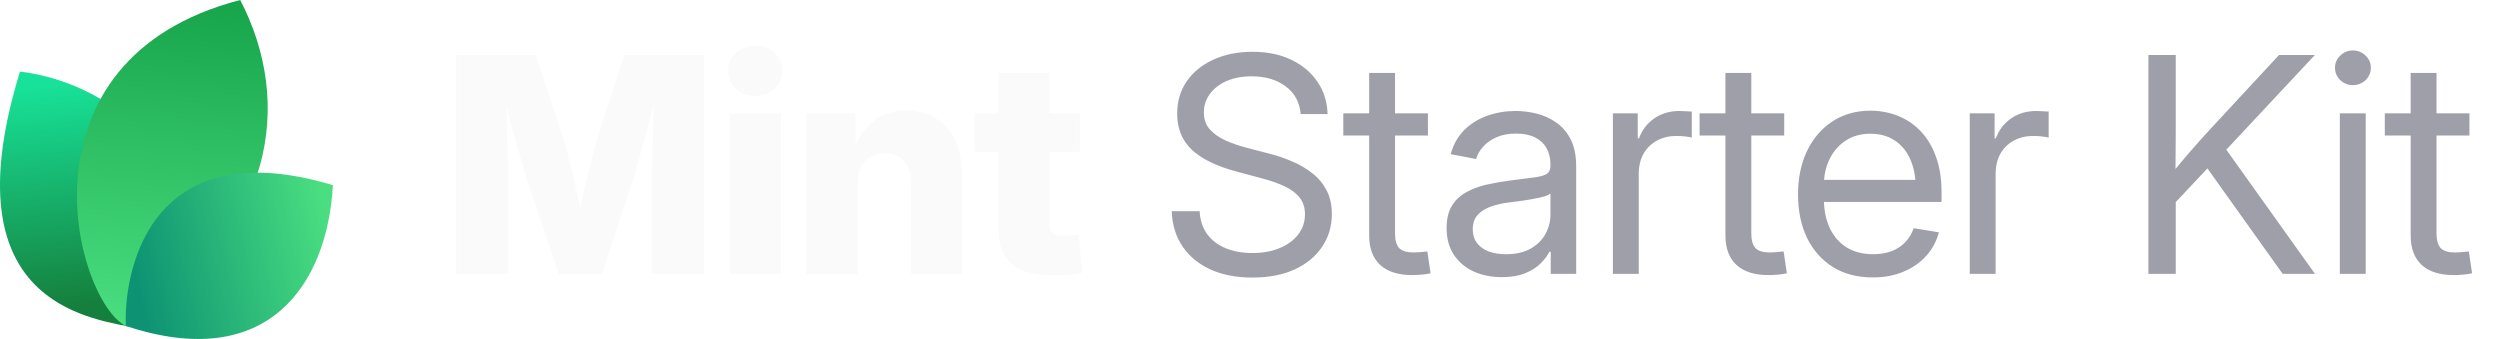
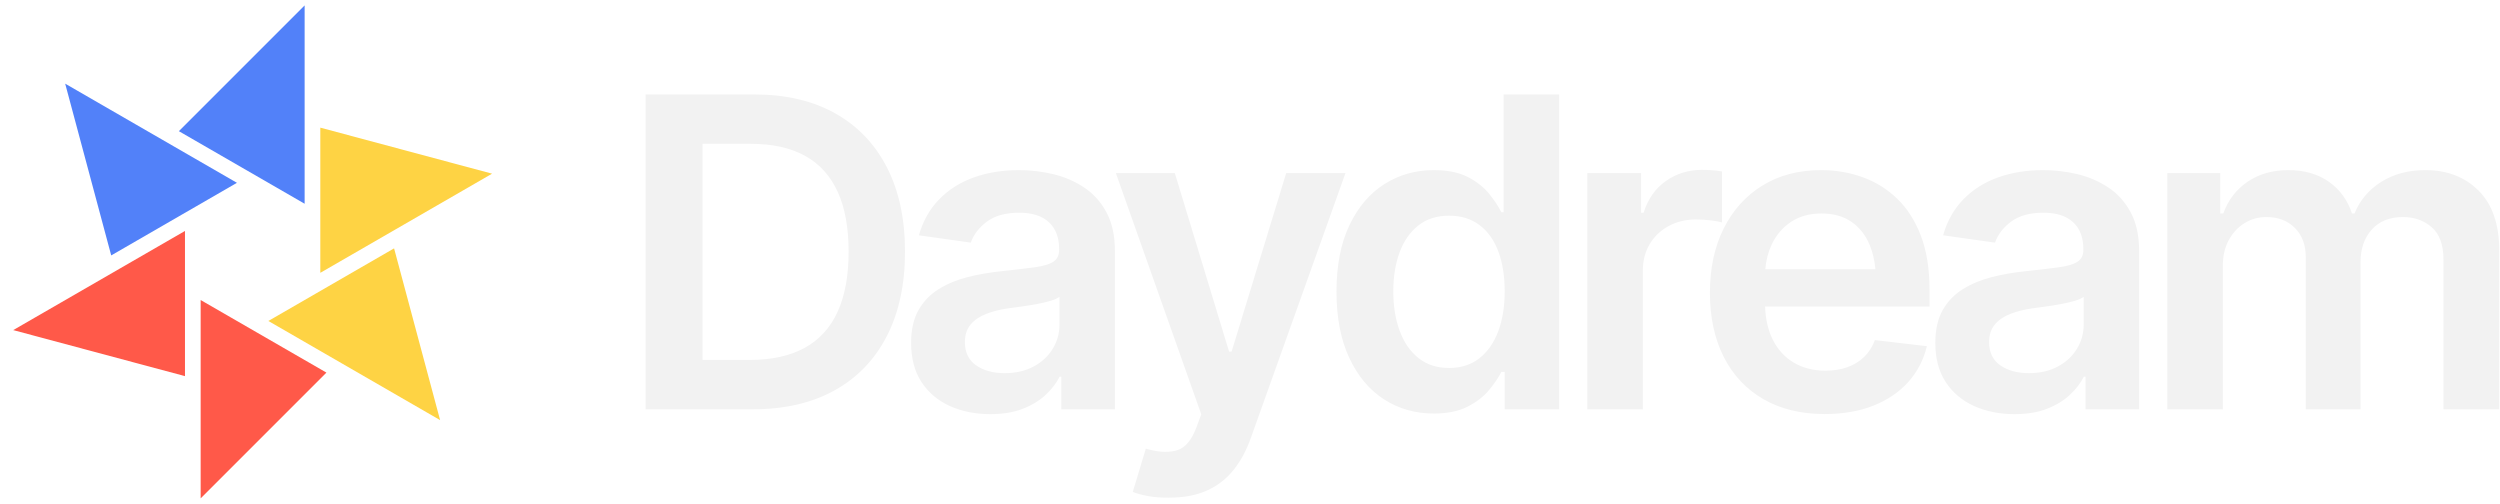
- <svg xmlns="http://www.w3.org/2000/svg" width="177" height="24" viewBox="0 0 177 24" fill="none">
-   <path d="M9.061 23.108C5.268 22.377 -3.391 20.627 1.417 5.064C9.634 6.099 16.973 14.064 9.061 23.108Z" fill="url(#paint0_linear_17557_2145)" />
-   <path d="M8.919 23.094C5.276 21.222 0.784 4.209 17.007 0C20.757 7.193 19.621 16.545 8.919 23.094Z" fill="url(#paint1_linear_17557_2145)" />
-   <path d="M8.914 23.079C8.735 19.882 10.159 9.085 23.57 13.111C23.181 20.123 18.984 26.418 8.914 23.079Z" fill="url(#paint2_linear_17557_2145)" />
-   <path d="M32.301 19.392V3.894H37.938L39.925 9.948C40.036 10.315 40.164 10.787 40.31 11.362C40.462 11.938 40.611 12.552 40.757 13.204C40.91 13.855 41.048 14.483 41.173 15.086C41.305 15.682 41.412 16.192 41.495 16.615H40.695C40.771 16.192 40.871 15.682 40.996 15.086C41.128 14.49 41.267 13.866 41.412 13.214C41.565 12.562 41.714 11.948 41.86 11.373C42.005 10.79 42.133 10.315 42.244 9.948L44.2 3.894H49.848V19.392H46.166V12.704C46.166 12.357 46.173 11.917 46.187 11.383C46.2 10.849 46.214 10.27 46.228 9.646C46.249 9.022 46.266 8.391 46.28 7.753C46.301 7.115 46.311 6.519 46.311 5.964H46.623C46.485 6.561 46.332 7.181 46.166 7.826C45.999 8.471 45.833 9.102 45.666 9.719C45.507 10.336 45.351 10.901 45.198 11.414C45.053 11.928 44.928 12.357 44.824 12.704L42.608 19.392H39.561L37.314 12.704C37.203 12.357 37.072 11.928 36.919 11.414C36.773 10.901 36.614 10.34 36.441 9.729C36.274 9.112 36.104 8.481 35.931 7.836C35.764 7.192 35.608 6.567 35.463 5.964H35.827C35.834 6.512 35.844 7.105 35.858 7.743C35.872 8.374 35.886 9.005 35.9 9.636C35.92 10.26 35.938 10.839 35.952 11.373C35.965 11.907 35.972 12.351 35.972 12.704V19.392H32.301ZM51.668 19.392V8.024H55.288V19.392H51.668ZM53.468 6.786C52.927 6.786 52.473 6.616 52.105 6.276C51.738 5.93 51.554 5.507 51.554 5.007C51.554 4.508 51.738 4.088 52.105 3.749C52.473 3.409 52.927 3.239 53.468 3.239C54.009 3.239 54.463 3.409 54.83 3.749C55.198 4.082 55.382 4.501 55.382 5.007C55.382 5.507 55.198 5.93 54.83 6.276C54.463 6.616 54.009 6.786 53.468 6.786ZM60.708 13.027V19.392H57.088V8.024H60.551L60.593 10.967H60.281C60.593 10.024 61.061 9.268 61.685 8.7C62.309 8.124 63.138 7.836 64.171 7.836C64.975 7.836 65.672 8.017 66.262 8.377C66.851 8.731 67.302 9.234 67.614 9.885C67.933 10.537 68.092 11.307 68.092 12.194V19.392H64.483V12.912C64.483 12.26 64.32 11.754 63.994 11.394C63.675 11.033 63.221 10.853 62.632 10.853C62.25 10.853 61.914 10.936 61.623 11.102C61.332 11.269 61.106 11.515 60.947 11.841C60.787 12.16 60.708 12.555 60.708 13.027ZM76.456 8.024V10.749H69.008V8.024H76.456ZM70.683 5.163H74.292V15.783C74.292 16.102 74.361 16.334 74.5 16.48C74.646 16.625 74.899 16.698 75.259 16.698C75.405 16.698 75.596 16.688 75.831 16.667C76.074 16.646 76.251 16.629 76.362 16.615L76.632 19.309C76.313 19.378 75.963 19.427 75.582 19.455C75.207 19.482 74.836 19.496 74.469 19.496C73.2 19.496 72.25 19.222 71.619 18.674C70.995 18.127 70.683 17.308 70.683 16.22V5.163Z" fill="#FAFAFA" />
-   <path d="M88.667 19.652C87.523 19.652 86.528 19.458 85.682 19.07C84.843 18.681 84.188 18.137 83.716 17.437C83.245 16.736 82.992 15.908 82.957 14.951H84.933C84.968 15.596 85.148 16.14 85.474 16.584C85.8 17.021 86.24 17.354 86.795 17.582C87.35 17.804 87.974 17.915 88.667 17.915C89.388 17.915 90.026 17.801 90.581 17.572C91.143 17.343 91.583 17.024 91.902 16.615C92.228 16.199 92.391 15.717 92.391 15.169C92.391 14.698 92.266 14.306 92.017 13.994C91.767 13.675 91.413 13.408 90.956 13.193C90.498 12.978 89.954 12.787 89.323 12.621L87.502 12.132C86.123 11.765 85.082 11.255 84.382 10.603C83.689 9.944 83.342 9.095 83.342 8.055C83.342 7.174 83.571 6.404 84.028 5.746C84.486 5.087 85.117 4.577 85.921 4.217C86.726 3.849 87.645 3.666 88.678 3.666C89.718 3.666 90.63 3.853 91.413 4.227C92.204 4.602 92.824 5.122 93.275 5.787C93.726 6.446 93.965 7.209 93.993 8.076H92.089C92.013 7.23 91.656 6.574 91.018 6.11C90.387 5.638 89.586 5.403 88.615 5.403C87.95 5.403 87.36 5.513 86.847 5.735C86.341 5.957 85.946 6.262 85.661 6.651C85.377 7.032 85.235 7.469 85.235 7.961C85.235 8.447 85.377 8.849 85.661 9.168C85.946 9.48 86.317 9.74 86.774 9.948C87.232 10.149 87.724 10.319 88.251 10.457L89.884 10.884C90.439 11.023 90.977 11.206 91.496 11.435C92.023 11.657 92.495 11.934 92.911 12.267C93.334 12.593 93.67 12.995 93.92 13.474C94.17 13.945 94.294 14.504 94.294 15.149C94.294 16.015 94.066 16.788 93.608 17.468C93.157 18.148 92.512 18.681 91.673 19.07C90.834 19.458 89.832 19.652 88.667 19.652ZM101.097 8.024V9.594H95.106V8.024H101.097ZM96.937 5.163H98.767V16.521C98.767 17 98.865 17.347 99.059 17.562C99.26 17.77 99.6 17.874 100.078 17.874C100.21 17.874 100.366 17.867 100.546 17.853C100.733 17.832 100.903 17.815 101.056 17.801L101.285 19.351C101.097 19.392 100.886 19.423 100.65 19.444C100.414 19.465 100.189 19.475 99.974 19.475C98.996 19.475 98.244 19.236 97.717 18.758C97.197 18.272 96.937 17.579 96.937 16.677V5.163ZM106.33 19.621C105.595 19.621 104.932 19.489 104.343 19.226C103.754 18.955 103.285 18.564 102.939 18.05C102.592 17.53 102.419 16.896 102.419 16.147C102.419 15.495 102.547 14.965 102.804 14.556C103.06 14.146 103.403 13.828 103.833 13.599C104.263 13.363 104.742 13.186 105.269 13.068C105.796 12.95 106.333 12.857 106.881 12.787C107.574 12.69 108.132 12.617 108.555 12.569C108.978 12.52 109.287 12.441 109.481 12.33C109.675 12.212 109.772 12.014 109.772 11.737V11.654C109.772 11.203 109.679 10.815 109.492 10.489C109.311 10.163 109.041 9.91 108.68 9.729C108.32 9.549 107.872 9.459 107.338 9.459C106.805 9.459 106.34 9.546 105.945 9.719C105.556 9.892 105.241 10.118 104.998 10.395C104.755 10.665 104.593 10.953 104.509 11.258L102.71 10.915C102.897 10.222 103.22 9.65 103.677 9.199C104.135 8.748 104.679 8.412 105.31 8.19C105.941 7.968 106.607 7.857 107.307 7.857C107.8 7.857 108.295 7.92 108.795 8.044C109.301 8.169 109.765 8.381 110.188 8.679C110.611 8.97 110.951 9.369 111.208 9.875C111.464 10.374 111.593 11.005 111.593 11.768V19.392H109.793V17.822H109.7C109.568 18.085 109.363 18.359 109.086 18.643C108.809 18.921 108.444 19.153 107.994 19.34C107.543 19.527 106.988 19.621 106.33 19.621ZM106.621 17.998C107.321 17.998 107.904 17.867 108.368 17.603C108.84 17.333 109.19 16.986 109.419 16.563C109.654 16.133 109.772 15.682 109.772 15.211V13.692C109.703 13.769 109.554 13.841 109.325 13.911C109.096 13.973 108.829 14.032 108.524 14.088C108.226 14.143 107.921 14.192 107.609 14.233C107.304 14.275 107.033 14.309 106.798 14.337C106.354 14.393 105.938 14.49 105.549 14.628C105.168 14.76 104.86 14.954 104.624 15.211C104.388 15.467 104.27 15.811 104.27 16.241C104.27 16.615 104.367 16.934 104.561 17.198C104.762 17.461 105.04 17.662 105.393 17.801C105.747 17.933 106.156 17.998 106.621 17.998ZM114.193 19.392V8.024H115.951V9.792H116.045C116.253 9.209 116.61 8.741 117.116 8.388C117.622 8.034 118.219 7.857 118.905 7.857C119.058 7.857 119.217 7.864 119.384 7.878C119.55 7.885 119.682 7.892 119.779 7.899V9.74C119.716 9.719 119.578 9.695 119.363 9.667C119.155 9.639 118.922 9.625 118.666 9.625C118.174 9.625 117.726 9.733 117.324 9.948C116.922 10.163 116.603 10.471 116.367 10.874C116.138 11.276 116.024 11.758 116.024 12.319V19.392H114.193ZM126.322 8.024V9.594H120.33V8.024H126.322ZM122.161 5.163H123.992V16.521C123.992 17 124.089 17.347 124.283 17.562C124.484 17.77 124.824 17.874 125.302 17.874C125.434 17.874 125.59 17.867 125.77 17.853C125.958 17.832 126.127 17.815 126.28 17.801L126.509 19.351C126.322 19.392 126.11 19.423 125.874 19.444C125.639 19.465 125.413 19.475 125.198 19.475C124.221 19.475 123.468 19.236 122.941 18.758C122.421 18.272 122.161 17.579 122.161 16.677V5.163ZM132.604 19.642C131.502 19.642 130.555 19.396 129.765 18.903C128.974 18.404 128.364 17.714 127.934 16.834C127.511 15.946 127.3 14.927 127.3 13.775C127.3 12.611 127.511 11.584 127.934 10.697C128.364 9.802 128.964 9.102 129.734 8.596C130.51 8.089 131.408 7.836 132.428 7.836C133.1 7.836 133.738 7.954 134.341 8.19C134.952 8.426 135.489 8.783 135.954 9.261C136.425 9.74 136.793 10.343 137.056 11.071C137.327 11.792 137.462 12.645 137.462 13.63V14.296H128.433V12.735H136.463L135.631 13.297C135.631 12.541 135.506 11.876 135.257 11.3C135.007 10.725 134.643 10.277 134.165 9.958C133.686 9.632 133.107 9.469 132.428 9.469C131.748 9.469 131.162 9.632 130.67 9.958C130.177 10.284 129.796 10.725 129.526 11.279C129.262 11.827 129.13 12.441 129.13 13.12V14.046C129.13 14.864 129.273 15.572 129.557 16.168C129.841 16.757 130.243 17.211 130.763 17.53C131.283 17.842 131.901 17.998 132.615 17.998C133.093 17.998 133.523 17.929 133.905 17.79C134.293 17.645 134.619 17.433 134.882 17.156C135.153 16.879 135.354 16.546 135.486 16.157L137.275 16.449C137.108 17.08 136.81 17.634 136.38 18.113C135.95 18.591 135.413 18.966 134.768 19.236C134.123 19.507 133.402 19.642 132.604 19.642ZM139.459 19.392V8.024H141.217V9.792H141.311C141.519 9.209 141.876 8.741 142.382 8.388C142.888 8.034 143.485 7.857 144.171 7.857C144.324 7.857 144.483 7.864 144.649 7.878C144.816 7.885 144.948 7.892 145.045 7.899V9.74C144.982 9.719 144.844 9.695 144.629 9.667C144.421 9.639 144.188 9.625 143.932 9.625C143.439 9.625 142.992 9.733 142.59 9.948C142.188 10.163 141.869 10.471 141.633 10.874C141.404 11.276 141.29 11.758 141.29 12.319V19.392H139.459ZM153.429 14.961V12.715C153.783 12.257 154.136 11.82 154.49 11.404C154.844 10.981 155.204 10.565 155.572 10.156C155.939 9.74 156.314 9.327 156.695 8.918L161.355 3.894H163.893L157.277 10.967H157.184L153.429 14.961ZM152.108 19.392V3.894H154.043V9.241L154.022 12.559L154.043 13.505V19.392H152.108ZM161.615 19.392L155.967 11.477L157.173 9.969L163.903 19.392H161.615ZM165.661 19.392V8.024H167.492V19.392H165.661ZM166.587 6.027C166.24 6.027 165.942 5.909 165.692 5.673C165.443 5.43 165.318 5.139 165.318 4.799C165.318 4.459 165.443 4.172 165.692 3.936C165.942 3.693 166.24 3.572 166.587 3.572C166.934 3.572 167.232 3.693 167.482 3.936C167.731 4.172 167.856 4.459 167.856 4.799C167.856 5.139 167.731 5.43 167.482 5.673C167.232 5.909 166.934 6.027 166.587 6.027ZM174.836 8.024V9.594H168.844V8.024H174.836ZM170.675 5.163H172.506V16.521C172.506 17 172.603 17.347 172.797 17.562C172.998 17.77 173.338 17.874 173.816 17.874C173.948 17.874 174.104 17.867 174.284 17.853C174.472 17.832 174.641 17.815 174.794 17.801L175.023 19.351C174.836 19.392 174.624 19.423 174.388 19.444C174.153 19.465 173.927 19.475 173.712 19.475C172.735 19.475 171.982 19.236 171.455 18.758C170.935 18.272 170.675 17.579 170.675 16.677V5.163Z" fill="#9F9FA9" />
-   <defs>
-     <linearGradient id="paint0_linear_17557_2145" x1="3.776" y1="5.916" x2="5.232" y2="21.559" gradientUnits="userSpaceOnUse">
-       <stop stop-color="#18E299" />
-       <stop offset="1" stop-color="#15803D" />
-     </linearGradient>
-     <linearGradient id="paint1_linear_17557_2145" x1="12.171" y1="-0.718" x2="10.19" y2="22.983" gradientUnits="userSpaceOnUse">
-       <stop stop-color="#16A34A" />
-       <stop offset="1" stop-color="#4ADE80" />
-     </linearGradient>
-     <linearGradient id="paint2_linear_17557_2145" x1="23.133" y1="15.353" x2="9.338" y2="18.52" gradientUnits="userSpaceOnUse">
-       <stop stop-color="#4ADE80" />
-       <stop offset="1" stop-color="#0D9373" />
-     </linearGradient>
-   </defs>
+ <svg xmlns="http://www.w3.org/2000/svg" viewBox="0 0 793.52 160.00" width="794" height="160">
+   <path fill="#5281F9" d="M75.01 58.06 35.08 81.12 20.46 26.57Z" />
+   <path fill="#5281F9" d="M96.51 1.72V64.71L56.57 41.66Z" />
+   <path fill="#FED344" d="M156.04 55.16 101.49 86.65V40.54Z" />
+   <path fill="#FED344" d="M139.54 133.43 84.99 101.94 124.92 78.88Z" />
+   <path fill="#FF5949" d="M63.49 158.28V95.29L103.43 118.34Z" />
+   <path fill="#FF5949" d="M58.51 73.35V119.46L3.96 104.84Z" />
+   <path fill="#F2F2F2" d="M238.73 130H204.8V30H239.38Q254.29 30 264.99 35.99Q275.7 41.97 281.44 53.16Q287.19 64.35 287.19 79.91Q287.19 95.52 281.42 106.74Q275.65 117.97 264.81 123.99Q253.97 130 238.73 130ZM455.13 131.34Q446.3 131.34 439.29 126.81Q432.28 122.27 428.26 113.6Q424.23 104.94 424.23 92.63Q424.23 80.09 428.36 71.48Q432.48 62.87 439.48 58.45Q446.47 54.03 455.1 54.03Q461.76 54.03 465.99 56.24Q470.23 58.46 472.74 61.58Q475.25 64.7 476.58 67.4H477.3V30H494.94V130H477.65V118.13H476.58Q475.19 120.87 472.63 123.94Q470.07 127.01 465.83 129.17Q461.6 131.34 455.13 131.34ZM688.1 130V54.97H704.9V67.8H705.87Q708.22 61.36 713.64 57.69Q719.06 54.03 726.54 54.03Q734.16 54.03 739.41 57.72Q744.65 61.41 746.75 67.8H747.56Q750.08 61.53 756.01 57.78Q761.94 54.03 770.08 54.03Q780.42 54.03 786.97 60.56Q793.52 67.09 793.52 79.64V130H775.8V82.38Q775.8 75.42 772.07 72.17Q768.34 68.93 762.97 68.93Q756.59 68.93 753.03 72.92Q749.47 76.91 749.47 83.18V130H732.07V81.65Q732.07 75.87 728.62 72.4Q725.17 68.93 719.56 68.93Q715.73 68.93 712.59 70.89Q709.45 72.85 707.59 76.31Q705.73 79.77 705.73 84.39V130ZM639.58 131.53Q632.43 131.53 626.72 128.95Q621 126.36 617.71 121.33Q614.42 116.3 614.42 108.93Q614.42 102.59 616.78 98.45Q619.15 94.31 623.21 91.81Q627.27 89.3 632.35 88.01Q637.43 86.72 642.9 86.16Q649.54 85.45 653.61 84.9Q657.68 84.35 659.56 83.14Q661.43 81.93 661.43 79.42V79.07Q661.43 73.61 658.19 70.58Q654.95 67.56 648.76 67.56Q642.29 67.56 638.5 70.38Q634.72 73.21 633.37 77.06L616.89 74.73Q618.85 67.88 623.35 63.28Q627.86 58.67 634.33 56.35Q640.81 54.03 648.68 54.03Q654.05 54.03 659.42 55.28Q664.78 56.54 669.26 59.47Q673.74 62.4 676.44 67.39Q679.15 72.38 679.15 79.8V130H662.13V119.64H661.59Q659.99 122.78 657.07 125.48Q654.14 128.19 649.81 129.86Q645.48 131.53 639.58 131.53ZM314.29 131.53Q307.15 131.53 301.43 128.95Q295.71 126.36 292.42 121.33Q289.13 116.3 289.13 108.93Q289.13 102.59 291.5 98.45Q293.86 94.31 297.92 91.81Q301.98 89.3 307.06 88.01Q312.14 86.72 317.62 86.16Q324.25 85.45 328.32 84.9Q332.39 84.35 334.27 83.14Q336.14 81.93 336.14 79.42V79.07Q336.14 73.61 332.9 70.58Q329.66 67.56 323.47 67.56Q317 67.56 313.21 70.38Q309.43 73.21 308.09 77.06L291.6 74.73Q293.56 67.88 298.07 63.28Q302.57 58.67 309.05 56.35Q315.52 54.03 323.39 54.03Q328.76 54.03 334.13 55.28Q339.5 56.54 343.97 59.47Q348.45 62.4 351.15 67.39Q353.86 72.38 353.86 79.8V130H336.84V119.64H336.3Q334.7 122.78 331.78 125.48Q328.85 128.19 324.52 129.86Q320.19 131.53 314.29 131.53ZM579.31 131.5Q568.02 131.5 559.81 126.77Q551.61 122.03 547.22 113.35Q542.83 104.67 542.83 92.93Q542.83 81.36 547.19 72.6Q551.55 63.85 559.49 58.94Q567.43 54.03 578.16 54.03Q585.07 54.03 591.28 56.26Q597.5 58.48 602.3 63.1Q607.1 67.72 609.83 74.87Q612.57 82.03 612.57 91.91V97.36H560.35Q560.57 103.38 562.73 107.76Q565.14 112.62 569.47 115.17Q573.81 117.73 579.52 117.73Q583.32 117.73 586.44 116.64Q589.55 115.54 591.81 113.36Q594.06 111.18 595.23 108.01L611.74 109.95Q610.18 116.44 605.84 121.3Q601.5 126.15 594.76 128.83Q588.02 131.5 579.31 131.5ZM371.1 158.05Q367.48 158.12 364.42 157.56Q361.36 156.99 359.53 156.23L363.67 142.51L364.51 142.72Q369.91 144.17 373.7 142.97Q377.49 141.77 379.77 135.66L381.28 131.58L354.16 54.97H372.88L390.11 111.66H390.92L408.26 54.97H427.08L397.04 139.05Q394.94 145.02 391.51 149.29Q388.07 153.56 383.05 155.81Q378.03 158.05 371.1 158.05ZM222.89 114.32H237.82Q248.25 114.32 255.25 110.52Q262.25 106.72 265.77 99.06Q269.28 91.4 269.28 79.91Q269.28 68.47 265.79 60.87Q262.3 53.26 255.4 49.47Q248.49 45.68 238.3 45.68H222.89ZM503.89 130V54.97H520.96V67.56H521.77Q523.82 61.02 528.85 57.48Q533.88 53.95 540.29 53.95Q541.76 53.95 543.58 54.07Q545.41 54.2 546.66 54.46V70.64Q545.49 70.27 543.07 69.99Q540.66 69.7 538.41 69.7Q533.57 69.7 529.73 71.79Q525.89 73.87 523.71 77.52Q521.53 81.17 521.53 85.95V130ZM459.99 116.87Q465.65 116.87 469.58 113.81Q473.52 110.74 475.58 105.27Q477.65 99.8 477.65 92.55Q477.65 85.25 475.62 79.85Q473.6 74.44 469.64 71.47Q465.69 68.5 459.99 68.5Q454.16 68.5 450.22 71.61Q446.27 74.73 444.27 80.15Q442.27 85.57 442.27 92.55Q442.27 99.54 444.29 105.05Q446.31 110.55 450.26 113.71Q454.2 116.87 459.99 116.87ZM644.11 118.51Q649.46 118.51 653.36 116.39Q657.27 114.27 659.4 110.76Q661.54 107.25 661.54 103.1V94.27Q660.66 94.95 658.71 95.54Q656.76 96.12 654.29 96.58Q651.83 97.03 649.44 97.36Q647.05 97.69 645.32 97.92Q641.36 98.47 638.23 99.7Q635.11 100.93 633.3 103.09Q631.5 105.25 631.5 108.68Q631.5 113.53 635.05 116.02Q638.6 118.51 644.11 118.51ZM318.82 118.51Q324.17 118.51 328.07 116.39Q331.98 114.27 334.11 110.76Q336.25 107.25 336.25 103.1V94.27Q335.37 94.95 333.42 95.54Q331.47 96.12 329.01 96.58Q326.54 97.03 324.15 97.36Q321.76 97.69 320.03 97.92Q316.07 98.47 312.95 99.7Q309.82 100.93 308.01 103.09Q306.21 105.25 306.21 108.68Q306.21 113.53 309.76 116.02Q313.31 118.51 318.82 118.51ZM560.42 85.49H595.39Q595 81.29 593.61 77.89Q591.66 73.14 587.81 70.47Q583.97 67.8 578.26 67.8Q572.56 67.8 568.55 70.49Q564.55 73.18 562.44 77.69Q560.77 81.26 560.42 85.49Z" />
</svg>
